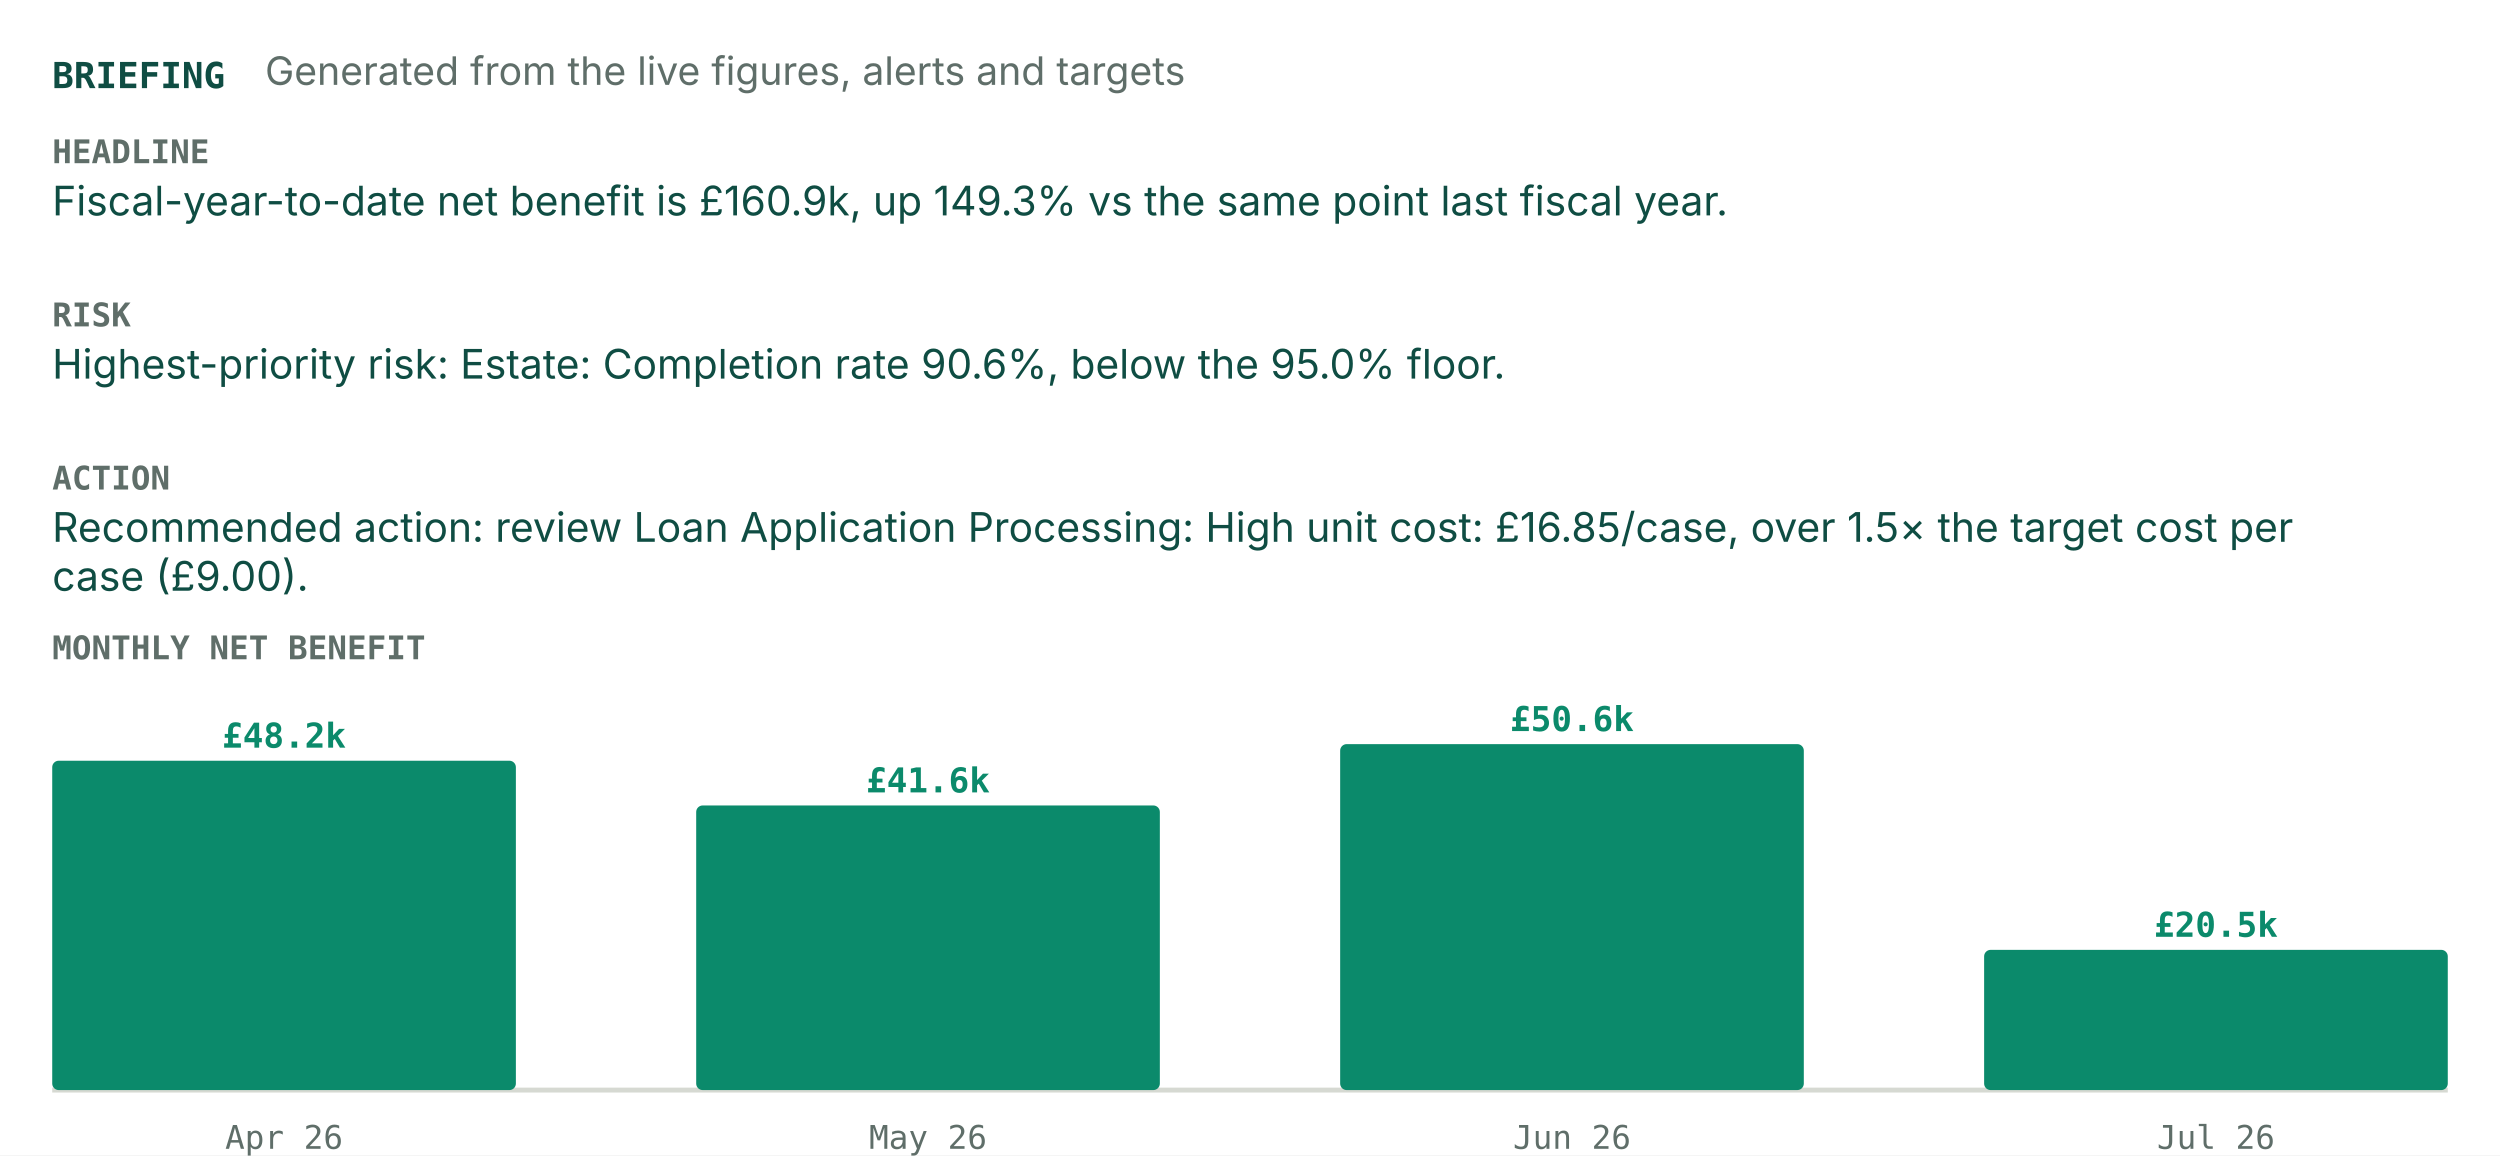
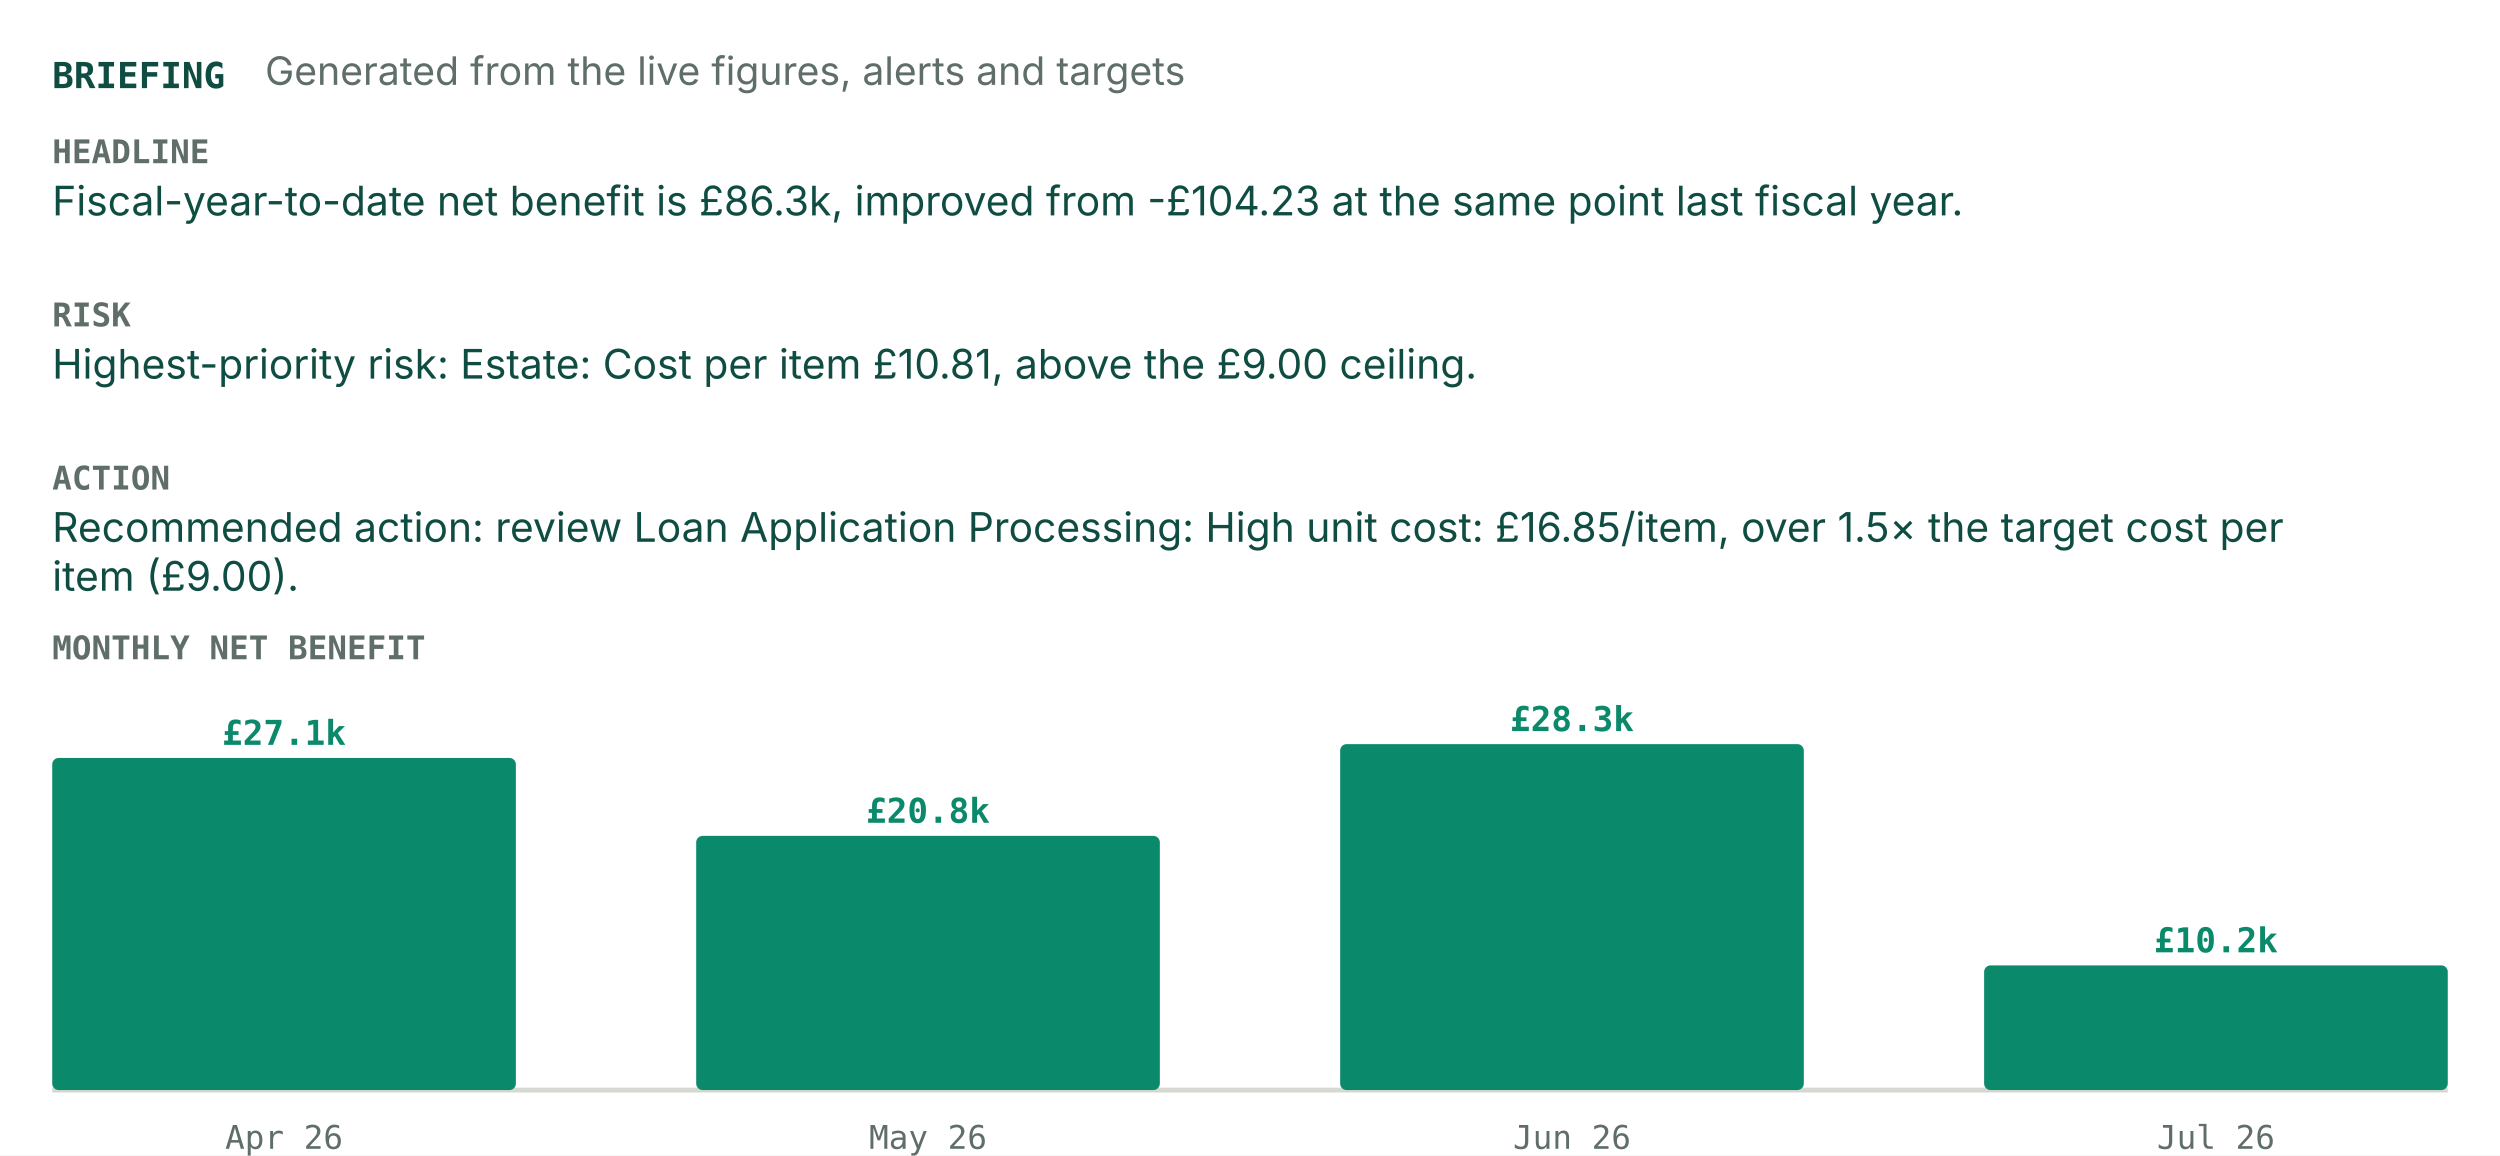
<svg xmlns="http://www.w3.org/2000/svg" version="1.1" class="marks" width="766" height="354" viewBox="0 0 766 354">
  <rect width="766" height="354" fill="#FFFFFF" />
  <g fill="none" stroke-miterlimit="10" transform="translate(0,0)">
    <g class="mark-group role-frame root" role="graphics-object" aria-roledescription="group mark container">
      <g transform="translate(0,0)">
        <path class="background" aria-hidden="true" d="M0,0h766v142h-766Z" />
        <g>
          <g class="mark-text role-mark frame_title" role="graphics-object" aria-roledescription="text mark container">
            <text text-anchor="start" transform="translate(16,27)" font-family="'JetBrains Mono', Consolas, 'Roboto Mono', monospace" font-size="11px" font-weight="600" fill="#0F4D43">BRIEFING</text>
          </g>
          <g class="mark-text role-mark" role="graphics-object" aria-roledescription="text mark container">
            <text text-anchor="start" transform="translate(81.2,26)" font-family="Inter, 'Segoe UI', Carlito, Calibri, Arial, sans-serif" font-size="12px" fill="#5F6E69">Generated from the live figures, alerts and targets</text>
          </g>
          <g class="mark-text role-mark" role="graphics-object" aria-roledescription="text mark container">
            <text text-anchor="start" transform="translate(16,50)" font-family="'JetBrains Mono', Consolas, 'Roboto Mono', monospace" font-size="10px" font-weight="600" fill="#5F6E69">HEADLINE</text>
          </g>
          <g class="mark-text role-mark" role="graphics-object" aria-roledescription="text mark container">
            <text text-anchor="start" transform="translate(16,66)" font-family="Inter, 'Segoe UI', Carlito, Calibri, Arial, sans-serif" font-size="12.5px" fill="#0F4D43">
-               <tspan>Fiscal-year-to-date net benefit is £160.9k, up 149.3% vs the same point last fiscal year.</tspan>
+               <tspan>Fiscal-year-to-date net benefit is £86.3k, improved from -£104.23 at the same point last fiscal year.</tspan>
              <tspan x="0" dy="15" />
            </text>
          </g>
          <g class="mark-text role-mark" role="graphics-object" aria-roledescription="text mark container">
            <text text-anchor="start" transform="translate(16,100)" font-family="'JetBrains Mono', Consolas, 'Roboto Mono', monospace" font-size="10px" font-weight="600" fill="#5F6E69">RISK</text>
          </g>
          <g class="mark-text role-mark" role="graphics-object" aria-roledescription="text mark container">
            <text text-anchor="start" transform="translate(16,116)" font-family="Inter, 'Segoe UI', Carlito, Calibri, Arial, sans-serif" font-size="12.5px" fill="#0F4D43">
-               <tspan>Highest-priority risk: Estate: Completion rate 90.6%, below the 95.0% floor.</tspan>
+               <tspan>Highest-priority risk: Estate: Cost per item £10.81, above the £9.00 ceiling.</tspan>
              <tspan x="0" dy="15" />
            </text>
          </g>
          <g class="mark-text role-mark" role="graphics-object" aria-roledescription="text mark container">
            <text text-anchor="start" transform="translate(16,150)" font-family="'JetBrains Mono', Consolas, 'Roboto Mono', monospace" font-size="10px" font-weight="600" fill="#5F6E69">ACTION</text>
          </g>
          <g class="mark-text role-mark" role="graphics-object" aria-roledescription="text mark container">
            <text text-anchor="start" transform="translate(16,166)" font-family="Inter, 'Segoe UI', Carlito, Calibri, Arial, sans-serif" font-size="12.5px" fill="#0F4D43">
-               <tspan>Recommended action: review Loan Application Processing: High unit cost: £16.85/case, over 1.5× the target cost per</tspan>
-               <tspan x="0" dy="15">case (£9.00).</tspan>
+               <tspan>Recommended action: review Loan Application Processing: High unit cost: £16.85/item, over 1.5× the target cost per</tspan>
+               <tspan x="0" dy="15">item (£9.00).</tspan>
              <tspan x="0" dy="15" />
            </text>
          </g>
          <g class="mark-text role-mark" role="graphics-object" aria-roledescription="text mark container">
            <text text-anchor="start" transform="translate(16,202)" font-family="'JetBrains Mono', Consolas, 'Roboto Mono', monospace" font-size="10px" font-weight="600" fill="#5F6E69">MONTHLY NET BENEFIT</text>
          </g>
          <g class="mark-group role-scope" role="graphics-object" aria-roledescription="group mark container">
            <g transform="translate(16,212)">
              <path class="background" aria-hidden="true" d="M0,0h734v40h-734Z" />
              <g>
                <g class="mark-rule role-mark" role="graphics-symbol" aria-roledescription="rule mark container">
                  <line transform="translate(0,122)" x2="734" y2="0" stroke="#D6D9D2" stroke-width="1.5" />
                </g>
                <g class="mark-rect role-mark" role="graphics-symbol" aria-roledescription="rect mark container">
-                   <path d="M2,21.083L140.065,21.083C141.168,21.083,142.065,21.979,142.065,23.083L142.065,120C142.065,121.104,141.168,122,140.065,122L2,122C0.896,122,0,121.104,0,120L0,23.083C0,21.979,0.896,21.083,2,21.083Z" fill="#0B8A6B" />
-                   <path d="M199.312,34.792L337.376,34.792C338.48,34.792,339.376,35.688,339.376,36.792L339.376,120C339.376,121.104,338.48,122,337.376,122L199.312,122C198.208,122,197.312,121.104,197.312,120L197.312,36.792C197.312,35.688,198.208,34.792,199.312,34.792Z" fill="#0B8A6B" />
+                   <path d="M2,20.227L140.065,20.227C141.168,20.227,142.065,21.123,142.065,22.227L142.065,120C142.065,121.104,141.168,122,140.065,122L2,122C0.896,122,0,121.104,0,120L0,22.227C0,21.123,0.896,20.227,2,20.227Z" fill="#0B8A6B" />
+                   <path d="M199.312,44.107L337.376,44.107C338.48,44.107,339.376,45.003,339.376,46.107L339.376,120C339.376,121.104,338.48,122,337.376,122L199.312,122C198.208,122,197.312,121.104,197.312,120L197.312,46.107C197.312,45.003,198.208,44.107,199.312,44.107Z" fill="#0B8A6B" />
                  <path d="M396.624,16L534.688,16C535.792,16,536.688,16.896,536.688,18L536.688,120C536.688,121.104,535.792,122,534.688,122L396.624,122C395.52,122,394.624,121.104,394.624,120L394.624,18C394.624,16.896,395.52,16,396.624,16Z" fill="#0B8A6B" />
-                   <path d="M593.935,79.034L732,79.034C733.104,79.034,734,79.93,734,81.034L734,120C734,121.104,733.104,122,732,122L593.935,122C592.832,122,591.935,121.104,591.935,120L591.935,81.034C591.935,79.93,592.832,79.034,593.935,79.034Z" fill="#0B8A6B" />
+                   <path d="M593.935,83.789L732,83.789C733.104,83.789,734,84.685,734,85.789L734,120C734,121.104,733.104,122,732,122L593.935,122C592.832,122,591.935,121.104,591.935,120L591.935,85.789C591.935,84.685,592.832,83.789,593.935,83.789Z" fill="#0B8A6B" />
                </g>
                <g class="mark-text role-mark" role="graphics-object" aria-roledescription="text mark container">
-                   <text text-anchor="middle" transform="translate(71.03226,17.08292)" font-family="'JetBrains Mono', Consolas, 'Roboto Mono', monospace" font-size="10.5px" font-weight="600" fill="#0B8A6B">£48.2k</text>
-                   <text text-anchor="middle" transform="translate(268.3441,30.79232)" font-family="'JetBrains Mono', Consolas, 'Roboto Mono', monospace" font-size="10.5px" font-weight="600" fill="#0B8A6B">£41.6k</text>
-                   <text text-anchor="middle" transform="translate(465.6559,12)" font-family="'JetBrains Mono', Consolas, 'Roboto Mono', monospace" font-size="10.5px" font-weight="600" fill="#0B8A6B">£50.6k</text>
-                   <text text-anchor="middle" transform="translate(662.9677,75.03352)" font-family="'JetBrains Mono', Consolas, 'Roboto Mono', monospace" font-size="10.5px" font-weight="600" fill="#0B8A6B">£20.5k</text>
+                   <text text-anchor="middle" transform="translate(71.03226,16.22685)" font-family="'JetBrains Mono', Consolas, 'Roboto Mono', monospace" font-size="10.5px" font-weight="600" fill="#0B8A6B">£27.1k</text>
+                   <text text-anchor="middle" transform="translate(268.3441,40.10686)" font-family="'JetBrains Mono', Consolas, 'Roboto Mono', monospace" font-size="10.5px" font-weight="600" fill="#0B8A6B">£20.8k</text>
+                   <text text-anchor="middle" transform="translate(465.6559,12)" font-family="'JetBrains Mono', Consolas, 'Roboto Mono', monospace" font-size="10.5px" font-weight="600" fill="#0B8A6B">£28.3k</text>
+                   <text text-anchor="middle" transform="translate(662.9677,79.78862)" font-family="'JetBrains Mono', Consolas, 'Roboto Mono', monospace" font-size="10.5px" font-weight="600" fill="#0B8A6B">£10.2k</text>
                </g>
                <g class="mark-text role-mark" role="graphics-object" aria-roledescription="text mark container">
                  <text text-anchor="middle" transform="translate(71.03226,140)" font-family="'JetBrains Mono', Consolas, 'Roboto Mono', monospace" font-size="10px" fill="#5F6E69">Apr 26</text>
                  <text text-anchor="middle" transform="translate(268.3441,140)" font-family="'JetBrains Mono', Consolas, 'Roboto Mono', monospace" font-size="10px" fill="#5F6E69">May 26</text>
                  <text text-anchor="middle" transform="translate(465.6559,140)" font-family="'JetBrains Mono', Consolas, 'Roboto Mono', monospace" font-size="10px" fill="#5F6E69">Jun 26</text>
                  <text text-anchor="middle" transform="translate(662.9677,140)" font-family="'JetBrains Mono', Consolas, 'Roboto Mono', monospace" font-size="10px" fill="#5F6E69">Jul 26</text>
                </g>
              </g>
              <path class="foreground" aria-hidden="true" d="" display="none" />
            </g>
          </g>
        </g>
        <path class="foreground" aria-hidden="true" d="" display="none" />
      </g>
    </g>
  </g>
</svg>
